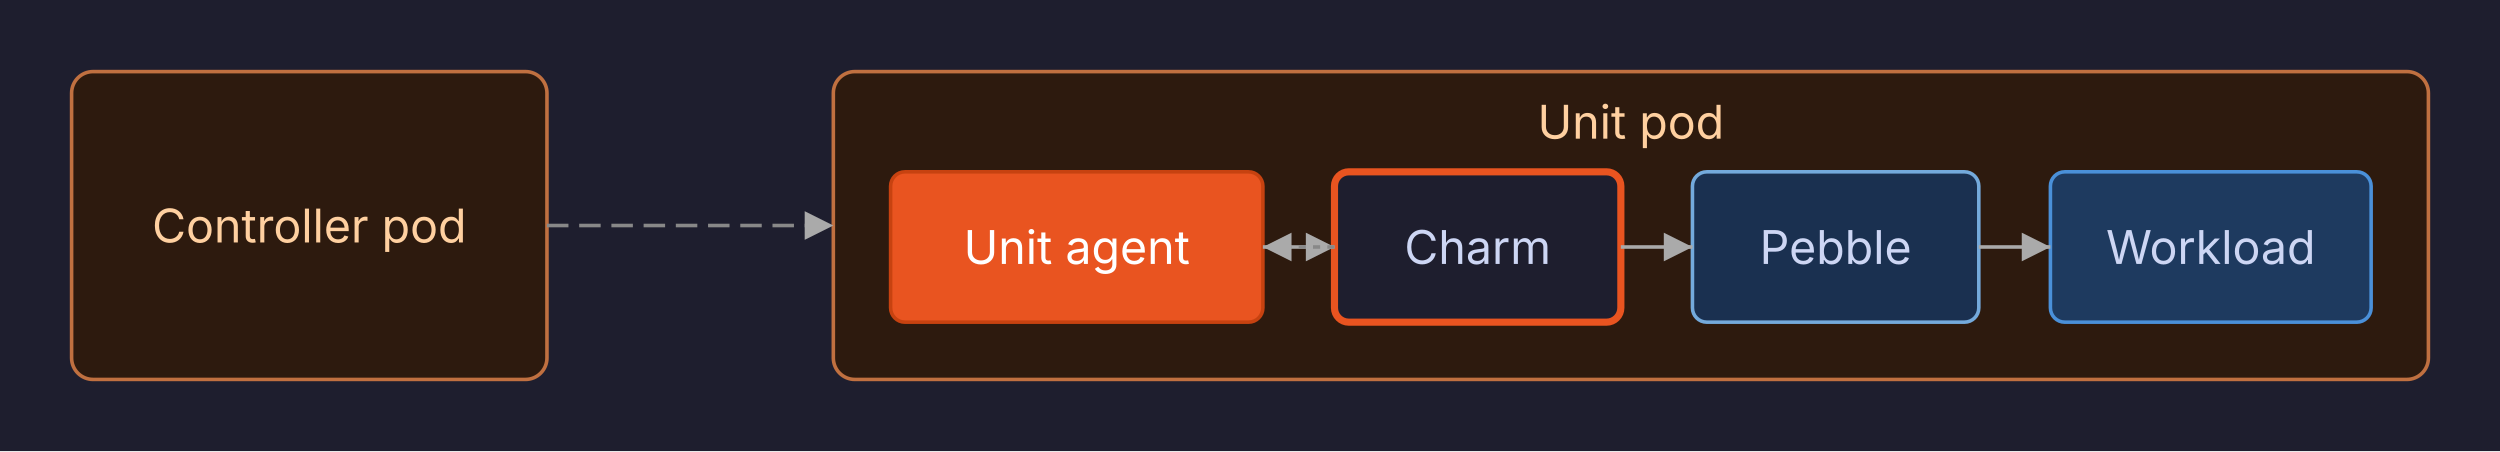
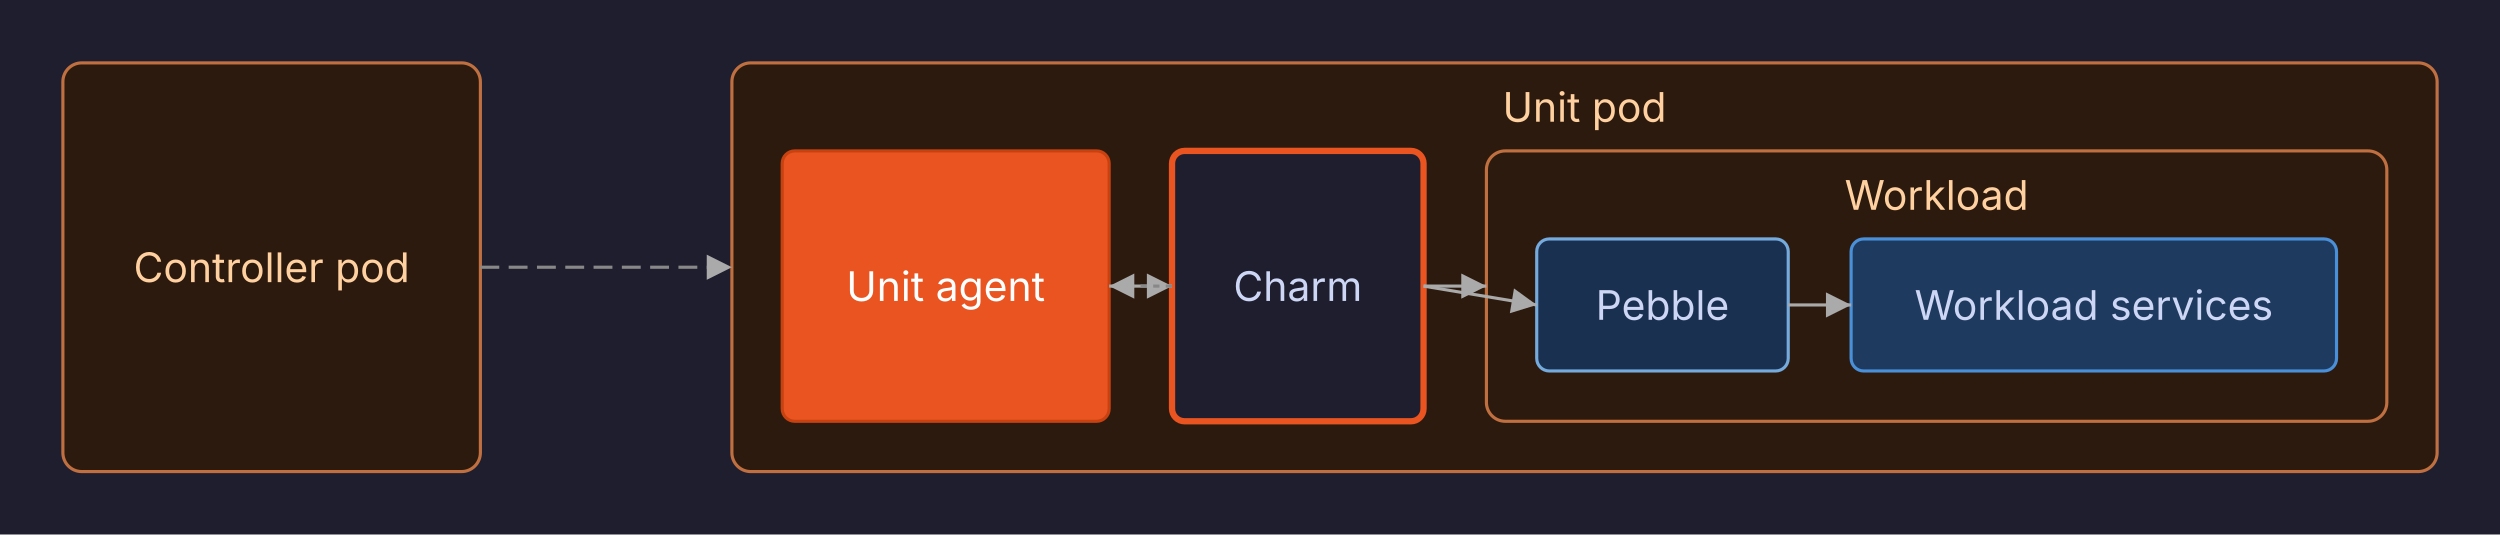
- <svg xmlns="http://www.w3.org/2000/svg" width="698.4" height="126.0" viewBox="0 0 698.4 126.0">
+ <svg xmlns="http://www.w3.org/2000/svg" width="795.2" height="170.0" viewBox="0 0 795.2 170.0">
  <defs>
    <marker markerWidth="8" markerHeight="8" viewBox="0 0 8 8" orient="auto" id="arrow" refX="8" refY="4.0">
      <path d="M0,0 L8,4.0 L0,8 Z" fill="#AAAAAA" />
    </marker>
  </defs>
-   <rect x="0" y="0" width="698.4" height="126.0" fill="#1E1E2E" />
+   <rect x="0" y="0" width="795.2" height="170.0" fill="#1E1E2E" />
  <g id="ggarch-nodes">
-     <rect x="232.8" y="20.0" width="445.6" height="86.0" fill="#2D1A0E" stroke="#C07040" stroke-width="1" rx="6" ry="6" />
-     <text x="455.6" y="34.0" font-size="13" font-family="'Ubuntu Sans', Ubuntu, system-ui, -apple-system, sans-serif" fill="#FFD0A0" text-anchor="middle" dominant-baseline="central">Unit pod</text>
-     <rect x="248.8" y="48.0" width="104.0" height="42.0" fill="#E95420" stroke="#C74210" stroke-width="1" rx="4" ry="4" />
-     <text x="300.8" y="69.0" font-size="13" font-family="'Ubuntu Sans', Ubuntu, system-ui, -apple-system, sans-serif" fill="#FFFFFF" text-anchor="middle" dominant-baseline="central">Unit agent</text>
-     <rect x="372.8" y="48.0" width="80.0" height="42.0" fill="#1E1E2E" stroke="#E95420" stroke-width="2" rx="4" ry="4" />
-     <text x="412.8" y="69.0" font-size="13" font-family="'Ubuntu Sans', Ubuntu, system-ui, -apple-system, sans-serif" fill="#CDD6F4" text-anchor="middle" dominant-baseline="central">Charm</text>
-     <rect x="472.8" y="48.0" width="80.0" height="42.0" fill="#1A3050" stroke="#74AADC" stroke-width="1" rx="4" ry="4" />
-     <text x="512.8" y="69.0" font-size="13" font-family="'Ubuntu Sans', Ubuntu, system-ui, -apple-system, sans-serif" fill="#CDD6F4" text-anchor="middle" dominant-baseline="central">Pebble</text>
-     <rect x="572.8" y="48.0" width="89.6" height="42.0" fill="#1E3A5F" stroke="#4A90D9" stroke-width="1" rx="4" ry="4" />
-     <text x="617.6" y="69.0" font-size="13" font-family="'Ubuntu Sans', Ubuntu, system-ui, -apple-system, sans-serif" fill="#CDD6F4" text-anchor="middle" dominant-baseline="central">Workload</text>
-     <rect x="20.0" y="20.0" width="132.8" height="86.0" fill="#2D1A0E" stroke="#C07040" stroke-width="1" rx="6" ry="6" />
-     <text x="86.4" y="63.0" font-size="13" font-family="'Ubuntu Sans', Ubuntu, system-ui, -apple-system, sans-serif" fill="#FFD0A0" text-anchor="middle" dominant-baseline="central">Controller pod</text>
+     <rect x="232.8" y="20.0" width="542.4" height="130.0" fill="#2D1A0E" stroke="#C07040" stroke-width="1" rx="6" ry="6" />
+     <text x="504.0" y="34.0" font-size="13" font-family="'Ubuntu Sans', Ubuntu, system-ui, -apple-system, sans-serif" fill="#FFD0A0" text-anchor="middle" dominant-baseline="central">Unit pod</text>
+     <rect x="472.8" y="48.0" width="286.4" height="86.0" fill="#2D1A0E" stroke="#C07040" stroke-width="1" rx="6" ry="6" />
+     <text x="616.0" y="62.0" font-size="13" font-family="'Ubuntu Sans', Ubuntu, system-ui, -apple-system, sans-serif" fill="#FFD0A0" text-anchor="middle" dominant-baseline="central">Workload</text>
+     <rect x="488.8" y="76.0" width="80.0" height="42.0" fill="#1A3050" stroke="#74AADC" stroke-width="1" rx="4" ry="4" />
+     <text x="528.8" y="97.0" font-size="13" font-family="'Ubuntu Sans', Ubuntu, system-ui, -apple-system, sans-serif" fill="#CDD6F4" text-anchor="middle" dominant-baseline="central">Pebble</text>
+     <rect x="588.8" y="76.0" width="154.4" height="42.0" fill="#1E3A5F" stroke="#4A90D9" stroke-width="1" rx="4" ry="4" />
+     <text x="666.0" y="97.0" font-size="13" font-family="'Ubuntu Sans', Ubuntu, system-ui, -apple-system, sans-serif" fill="#CDD6F4" text-anchor="middle" dominant-baseline="central">Workload services</text>
+     <rect x="248.8" y="48.0" width="104.0" height="86.0" fill="#E95420" stroke="#C74210" stroke-width="1" rx="4" ry="4" />
+     <text x="300.8" y="91.0" font-size="13" font-family="'Ubuntu Sans', Ubuntu, system-ui, -apple-system, sans-serif" fill="#FFFFFF" text-anchor="middle" dominant-baseline="central">Unit agent</text>
+     <rect x="372.8" y="48.0" width="80.0" height="86.0" fill="#1E1E2E" stroke="#E95420" stroke-width="2" rx="4" ry="4" />
+     <text x="412.8" y="91.0" font-size="13" font-family="'Ubuntu Sans', Ubuntu, system-ui, -apple-system, sans-serif" fill="#CDD6F4" text-anchor="middle" dominant-baseline="central">Charm</text>
+     <rect x="20.0" y="20.0" width="132.8" height="130.0" fill="#2D1A0E" stroke="#C07040" stroke-width="1" rx="6" ry="6" />
+     <text x="86.4" y="85.0" font-size="13" font-family="'Ubuntu Sans', Ubuntu, system-ui, -apple-system, sans-serif" fill="#FFD0A0" text-anchor="middle" dominant-baseline="central">Controller pod</text>
  </g>
  <g id="ggarch-edges">
-     <path d="M 152.8 63.0 L 232.8 63.0" fill="none" stroke="#888888" stroke-width="1" stroke-dasharray="6,3" marker-end="url(#arrow)" />
-     <path d="M 352.8 69.0 L 372.8 69.0" fill="none" stroke="#AAAAAA" stroke-width="1" marker-end="url(#arrow)" />
-     <path d="M 372.8 69.0 L 352.8 69.0" fill="none" stroke="#888888" stroke-width="1" stroke-dasharray="2,2" marker-end="url(#arrow)" />
-     <path d="M 452.8 69.0 L 472.8 69.0" fill="none" stroke="#AAAAAA" stroke-width="1" marker-end="url(#arrow)" />
-     <path d="M 552.8 69.0 L 572.8 69.0" fill="none" stroke="#AAAAAA" stroke-width="1" marker-end="url(#arrow)" />
+     <path d="M 152.8 85.0 L 232.8 85.0" fill="none" stroke="#888888" stroke-width="1" stroke-dasharray="6,3" marker-end="url(#arrow)" />
+     <path d="M 352.8 91.0 L 372.8 91.0" fill="none" stroke="#AAAAAA" stroke-width="1" marker-end="url(#arrow)" />
+     <path d="M 372.8 91.0 L 352.8 91.0" fill="none" stroke="#888888" stroke-width="1" stroke-dasharray="2,2" marker-end="url(#arrow)" />
+     <path d="M 452.8 91.0 L 472.8 91.0" fill="none" stroke="#AAAAAA" stroke-width="1" marker-end="url(#arrow)" />
+     <path d="M 452.8 91.0 L 488.8 97.0" fill="none" stroke="#AAAAAA" stroke-width="1" marker-end="url(#arrow)" />
+     <path d="M 568.8 97.0 L 588.8 97.0" fill="none" stroke="#AAAAAA" stroke-width="1" marker-end="url(#arrow)" />
  </g>
  <g id="ggarch-annotations" />
</svg>
